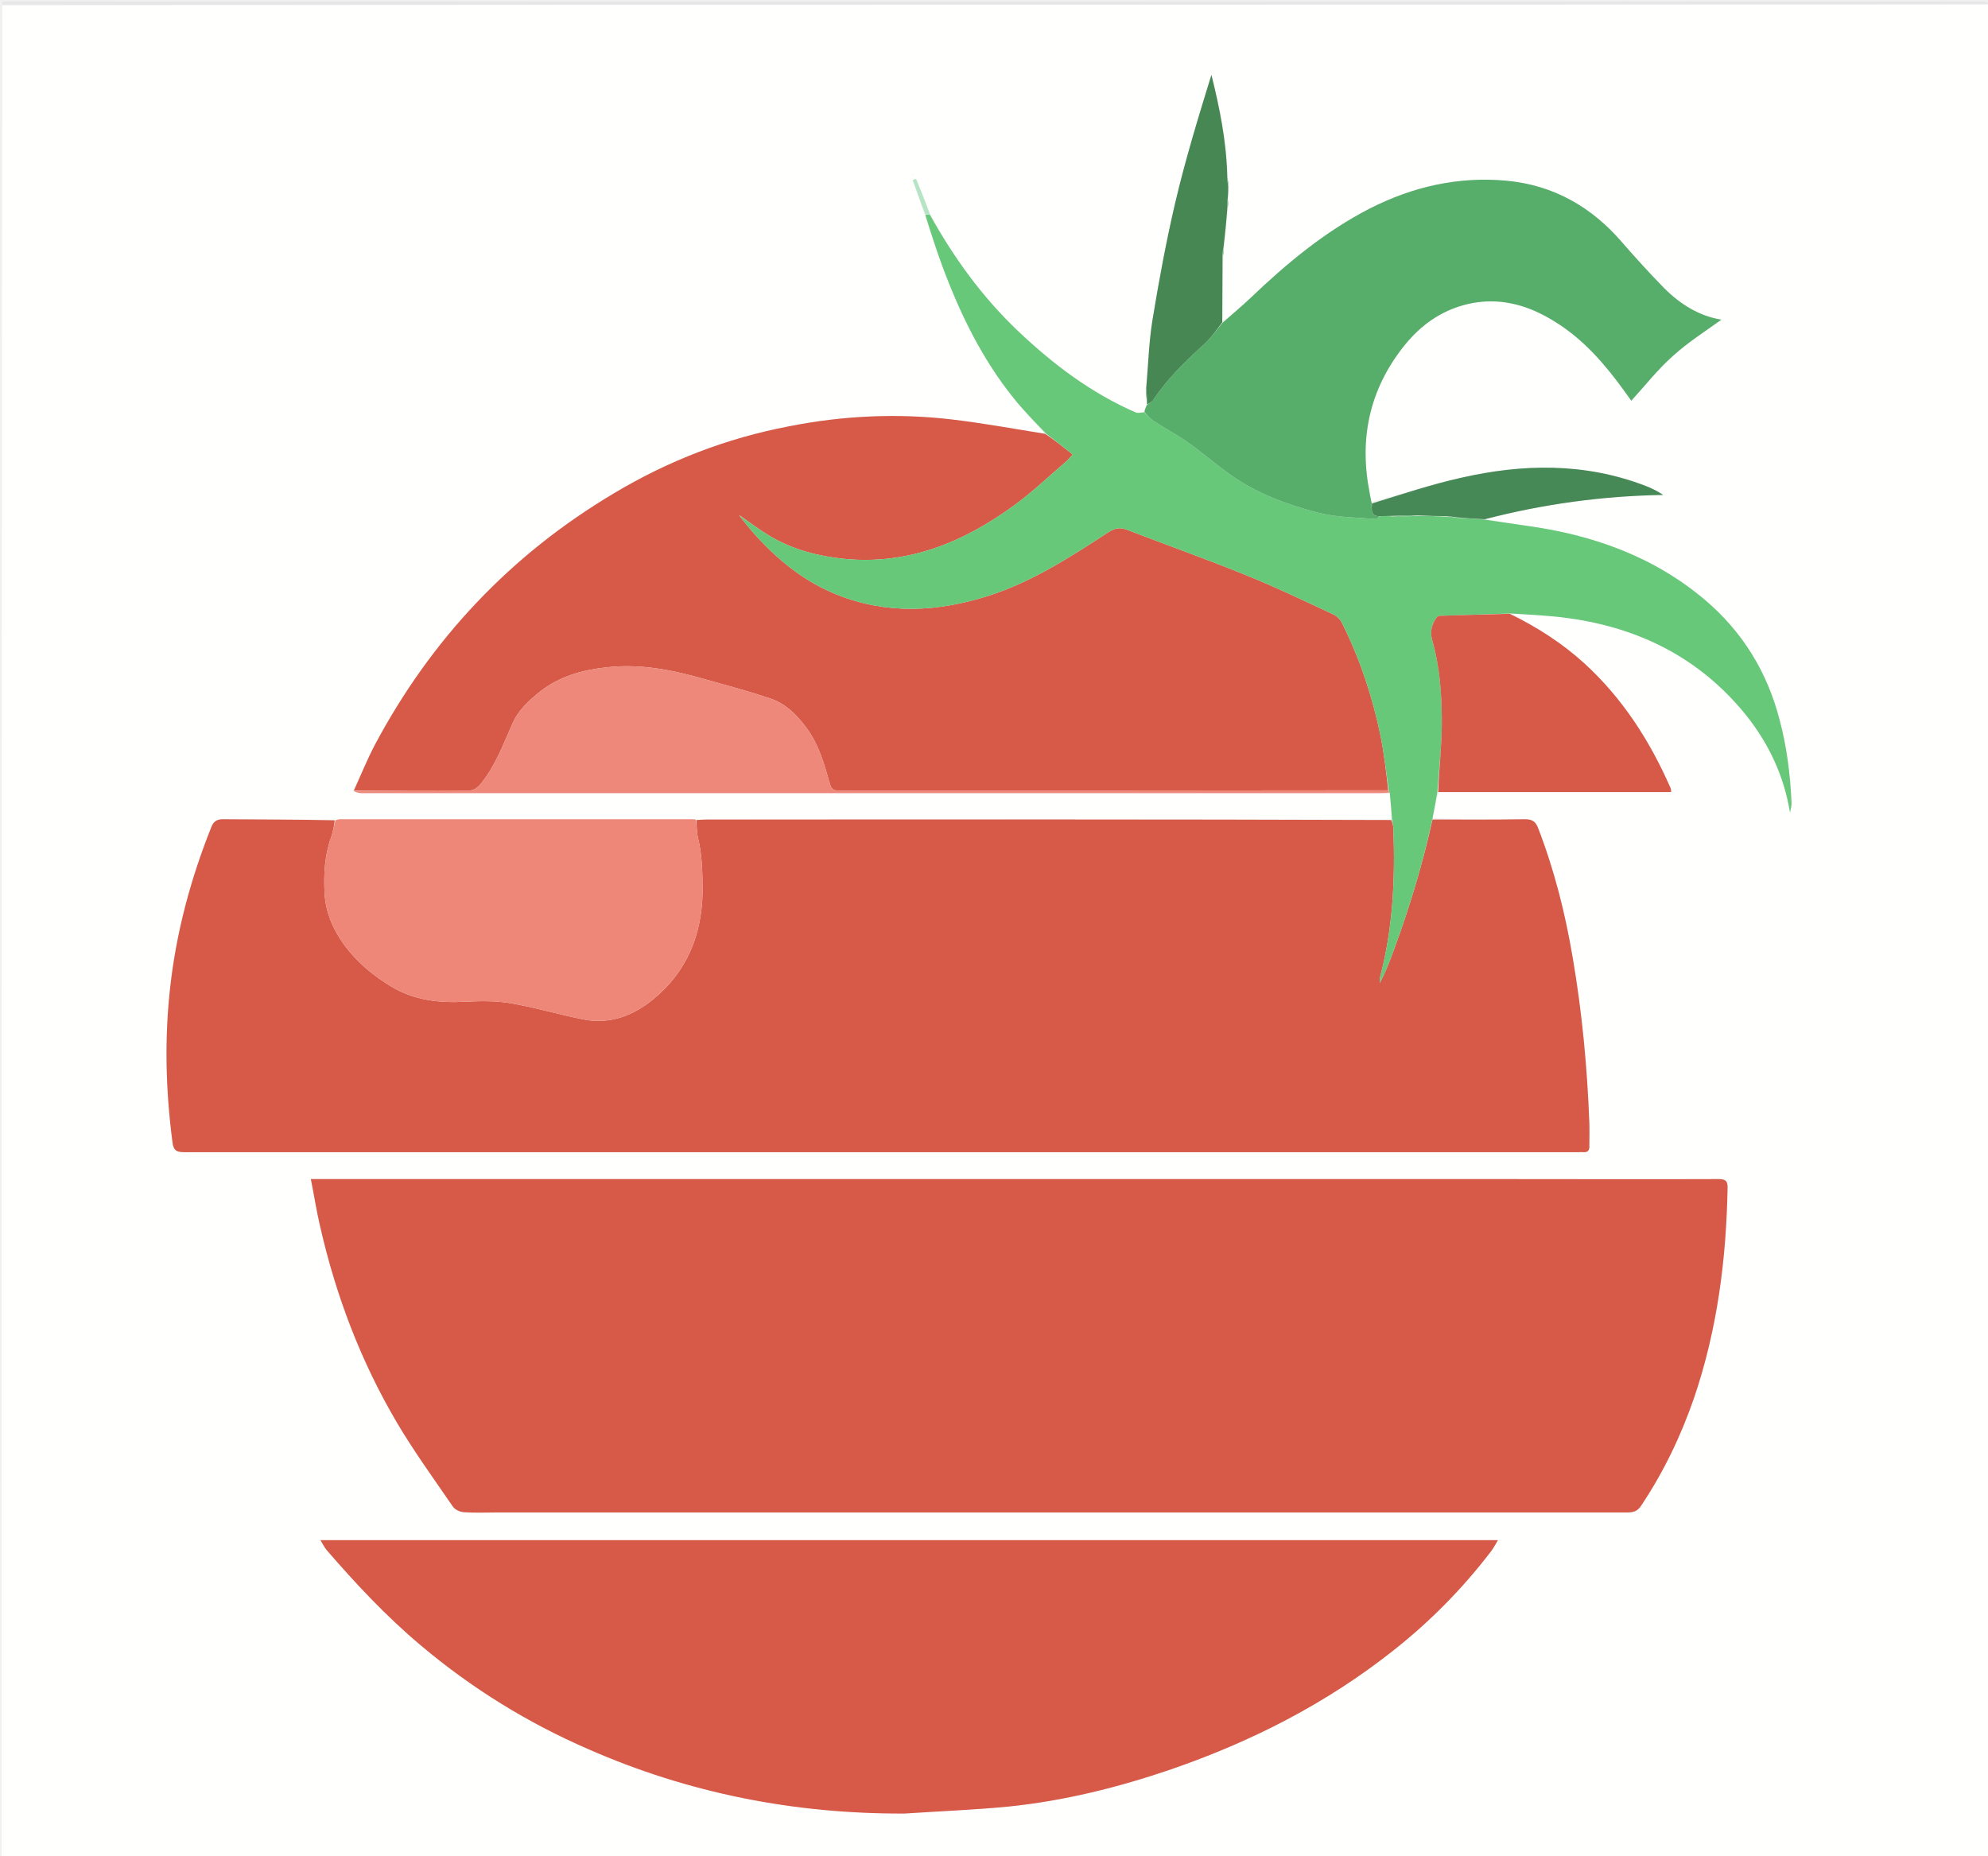
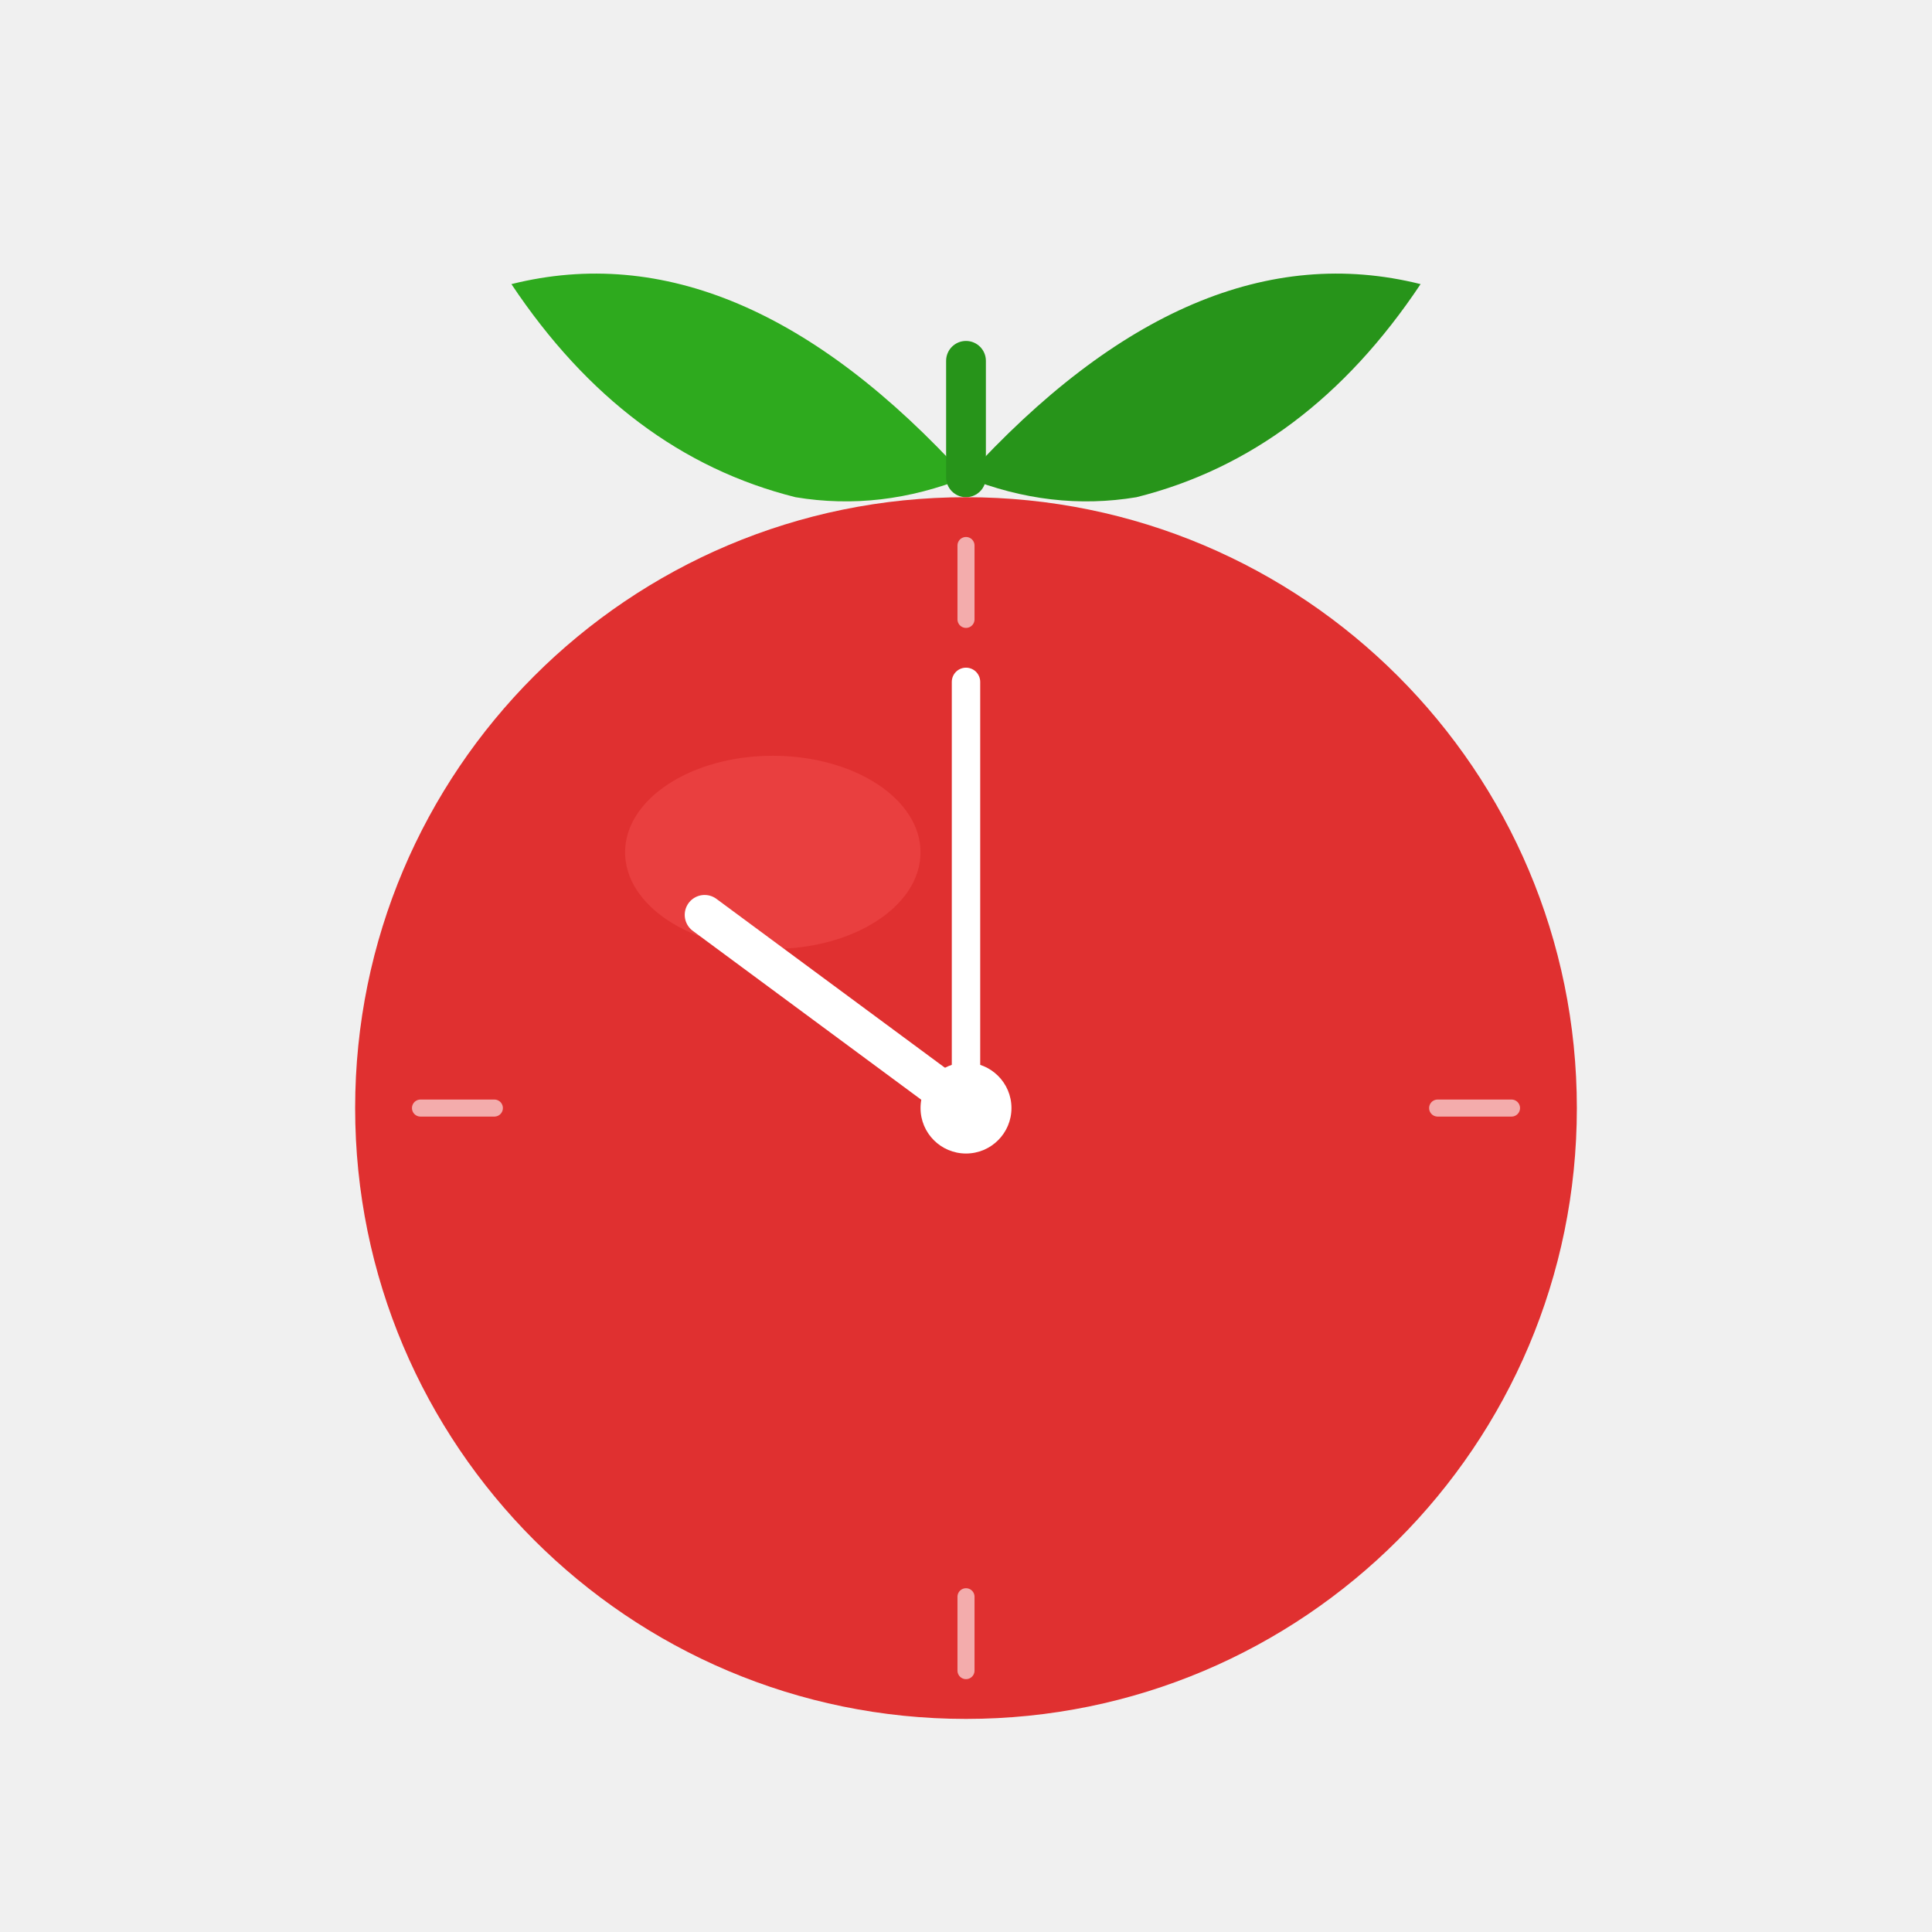
- <svg xmlns="http://www.w3.org/2000/svg" width="30px" height="28px" viewBox="0 0 30 28" version="1.1">
-   <g id="surface1">
-     <path style=" stroke:none;fill-rule:nonzero;fill:rgb(100%,100%,99.608%);fill-opacity:1;" d="M 30.023 0.07 C 30.023 9.387 30.023 18.703 30.023 28.023 C 20.027 28.023 10.027 28.023 0.023 28.023 C 0.023 18.715 0.023 9.402 0.035 0.082 C 10.039 0.07 20.031 0.07 30.023 0.07 M 18.539 2.98 C 18.535 2.922 18.535 2.867 18.543 2.793 C 18.535 2.75 18.531 2.711 18.527 2.645 C 18.508 2.133 18.406 1.633 18.281 1.129 C 18.082 1.773 17.887 2.41 17.734 3.062 C 17.598 3.645 17.488 4.238 17.391 4.832 C 17.336 5.168 17.328 5.516 17.285 5.871 C 17.293 5.945 17.301 6.016 17.305 6.094 C 17.305 6.094 17.309 6.102 17.297 6.109 C 17.289 6.145 17.277 6.18 17.254 6.219 C 17.219 6.223 17.176 6.238 17.145 6.227 C 16.469 5.934 15.895 5.5 15.363 4.996 C 14.824 4.484 14.391 3.887 14.035 3.223 C 13.965 3.047 13.895 2.875 13.824 2.699 C 13.809 2.703 13.793 2.711 13.773 2.715 C 13.836 2.891 13.895 3.062 13.957 3.258 C 14.047 3.512 14.129 3.77 14.223 4.023 C 14.488 4.734 14.816 5.41 15.293 6.004 C 15.441 6.191 15.613 6.363 15.758 6.543 C 15.289 6.469 14.82 6.383 14.348 6.328 C 13.527 6.234 12.711 6.273 11.902 6.434 C 10.965 6.613 10.086 6.953 9.27 7.441 C 7.711 8.367 6.508 9.641 5.656 11.242 C 5.539 11.465 5.445 11.699 5.328 11.941 C 5.371 11.953 5.414 11.969 5.457 11.969 C 10.555 11.969 15.652 11.969 20.754 11.969 C 20.824 11.969 20.895 11.969 20.977 11.98 C 20.988 12.109 20.996 12.238 20.984 12.363 C 17.551 12.363 14.117 12.367 10.684 12.367 C 10.625 12.367 10.566 12.371 10.488 12.363 C 10.477 12.363 10.465 12.363 10.453 12.363 C 8.68 12.363 6.91 12.363 5.141 12.363 C 5.113 12.363 5.086 12.371 5.039 12.367 C 4.477 12.367 3.918 12.367 3.359 12.363 C 3.266 12.363 3.219 12.402 3.188 12.484 C 2.879 13.258 2.664 14.055 2.57 14.883 C 2.48 15.668 2.5 16.449 2.602 17.23 C 2.617 17.359 2.66 17.387 2.781 17.387 C 9.797 17.387 16.809 17.387 23.824 17.387 C 23.848 17.387 23.871 17.383 23.895 17.387 C 23.961 17.391 23.988 17.359 23.984 17.293 C 23.984 17.18 23.988 17.066 23.984 16.949 C 23.953 16.113 23.875 15.281 23.734 14.457 C 23.621 13.785 23.457 13.133 23.211 12.496 C 23.172 12.395 23.121 12.363 23.012 12.363 C 22.547 12.371 22.082 12.367 21.617 12.344 C 21.645 12.211 21.668 12.082 21.715 11.953 C 22.883 11.953 24.047 11.953 25.219 11.953 C 25.215 11.918 25.215 11.902 25.211 11.895 C 24.898 11.18 24.484 10.535 23.906 10.008 C 23.57 9.703 23.191 9.461 22.805 9.254 C 23.102 9.277 23.402 9.289 23.695 9.332 C 24.758 9.484 25.656 9.938 26.344 10.785 C 26.691 11.219 26.922 11.707 27.012 12.262 C 27.023 12.215 27.035 12.164 27.035 12.117 C 27.016 11.691 26.965 11.273 26.855 10.863 C 26.668 10.137 26.293 9.531 25.727 9.051 C 24.949 8.395 24.031 8.07 23.035 7.934 C 22.824 7.902 22.609 7.871 22.418 7.832 C 23.293 7.605 24.188 7.484 25.098 7.469 C 25.012 7.41 24.922 7.367 24.832 7.332 C 23.918 6.98 22.98 6.996 22.043 7.211 C 21.59 7.312 21.148 7.461 20.691 7.574 C 20.684 7.527 20.676 7.48 20.668 7.434 C 20.508 6.621 20.664 5.883 21.18 5.23 C 21.453 4.883 21.801 4.648 22.238 4.57 C 22.695 4.492 23.105 4.625 23.484 4.867 C 23.902 5.129 24.219 5.496 24.508 5.895 C 24.547 5.949 24.586 6.004 24.617 6.047 C 24.832 5.812 25.02 5.57 25.246 5.371 C 25.469 5.168 25.727 5.004 25.977 4.824 C 25.641 4.77 25.355 4.59 25.117 4.352 C 24.898 4.129 24.688 3.898 24.484 3.664 C 24.02 3.121 23.441 2.793 22.734 2.727 C 22.008 2.66 21.32 2.816 20.668 3.148 C 19.992 3.496 19.414 3.977 18.867 4.5 C 18.73 4.629 18.586 4.75 18.445 4.852 C 18.445 4.52 18.449 4.188 18.465 3.844 C 18.465 3.816 18.465 3.789 18.473 3.742 C 18.488 3.531 18.508 3.324 18.539 3.105 C 18.535 3.07 18.535 3.035 18.539 2.98 M 22.676 17.793 C 16.691 17.793 10.703 17.793 4.691 17.793 C 4.742 18.047 4.777 18.281 4.832 18.512 C 5.07 19.555 5.445 20.543 5.988 21.465 C 6.246 21.902 6.547 22.316 6.836 22.738 C 6.867 22.781 6.941 22.816 7 22.82 C 7.168 22.832 7.336 22.824 7.508 22.824 C 13.184 22.824 18.863 22.824 24.539 22.824 C 24.633 22.824 24.703 22.816 24.762 22.727 C 25.102 22.219 25.367 21.668 25.566 21.09 C 25.914 20.066 26.051 19.004 26.07 17.922 C 26.074 17.809 26.023 17.793 25.93 17.793 C 24.855 17.797 23.777 17.793 22.676 17.793 M 13.664 27.367 C 14.184 27.332 14.703 27.312 15.219 27.262 C 16.059 27.176 16.875 26.973 17.676 26.699 C 18.887 26.281 20.016 25.707 21.027 24.906 C 21.582 24.469 22.074 23.969 22.504 23.406 C 22.539 23.359 22.566 23.305 22.605 23.242 C 16.672 23.242 10.762 23.242 4.836 23.242 C 4.871 23.301 4.895 23.348 4.926 23.387 C 5.367 23.898 5.828 24.391 6.348 24.828 C 7.117 25.477 7.965 26 8.883 26.398 C 10.398 27.062 11.988 27.375 13.664 27.367 M 13.781 2.613 C 13.781 2.625 13.777 2.633 13.777 2.645 C 13.781 2.637 13.785 2.629 13.781 2.613 Z M 13.781 2.613 " />
-     <path style=" stroke:none;fill-rule:nonzero;fill:rgb(90.196%,90.196%,90.196%);fill-opacity:1;" d="M 30.023 0.059 C 20.031 0.07 10.039 0.07 0.035 0.07 C 0.031 0.055 0.035 0.027 0.047 0.027 C 0.074 0.02 0.102 0.023 0.129 0.023 C 10.059 0.023 19.988 0.023 29.918 0.023 C 29.953 0.023 29.988 0.039 30.023 0.059 Z M 30.023 0.059 " />
-     <path style=" stroke:none;fill-rule:nonzero;fill:rgb(84.314%,34.902%,27.843%);fill-opacity:1;" d="M 22.688 17.793 C 23.777 17.793 24.855 17.797 25.93 17.793 C 26.023 17.793 26.074 17.809 26.07 17.922 C 26.051 19.004 25.914 20.066 25.566 21.09 C 25.367 21.668 25.102 22.219 24.762 22.727 C 24.703 22.816 24.633 22.824 24.539 22.824 C 18.863 22.824 13.184 22.824 7.508 22.824 C 7.336 22.824 7.168 22.832 7 22.82 C 6.941 22.816 6.867 22.781 6.836 22.738 C 6.547 22.316 6.246 21.902 5.988 21.465 C 5.445 20.543 5.07 19.555 4.832 18.512 C 4.777 18.281 4.742 18.047 4.691 17.793 C 10.703 17.793 16.691 17.793 22.688 17.793 Z M 22.688 17.793 " />
-     <path style=" stroke:none;fill-rule:nonzero;fill:rgb(84.314%,34.902%,27.843%);fill-opacity:1;" d="M 10.508 12.375 C 10.566 12.371 10.625 12.367 10.684 12.367 C 14.117 12.367 17.551 12.363 20.996 12.375 C 21.016 12.426 21.027 12.469 21.027 12.512 C 21.055 13.262 21.02 14.008 20.828 14.738 C 20.82 14.77 20.824 14.805 20.82 14.836 C 20.91 14.672 20.973 14.5 21.035 14.332 C 21.273 13.688 21.469 13.035 21.617 12.367 C 22.082 12.367 22.547 12.371 23.012 12.363 C 23.121 12.363 23.172 12.395 23.211 12.496 C 23.457 13.133 23.621 13.785 23.734 14.457 C 23.875 15.281 23.953 16.113 23.984 16.949 C 23.988 17.066 23.984 17.18 23.984 17.293 C 23.988 17.359 23.961 17.391 23.895 17.387 C 23.871 17.383 23.848 17.387 23.824 17.387 C 16.809 17.387 9.797 17.387 2.781 17.387 C 2.66 17.387 2.617 17.359 2.602 17.23 C 2.5 16.449 2.48 15.668 2.57 14.883 C 2.664 14.055 2.879 13.258 3.188 12.484 C 3.219 12.402 3.266 12.363 3.359 12.363 C 3.918 12.367 4.477 12.367 5.051 12.379 C 5.043 12.469 5.023 12.555 4.996 12.637 C 4.898 12.91 4.883 13.195 4.898 13.48 C 4.914 13.77 5.027 14.027 5.191 14.254 C 5.383 14.516 5.629 14.723 5.91 14.891 C 6.258 15.098 6.633 15.137 7.023 15.117 C 7.246 15.105 7.473 15.102 7.691 15.137 C 8.062 15.199 8.43 15.309 8.801 15.383 C 9.203 15.465 9.559 15.324 9.855 15.082 C 10.359 14.672 10.594 14.113 10.602 13.457 C 10.602 13.18 10.598 12.906 10.531 12.633 C 10.512 12.551 10.516 12.461 10.508 12.375 Z M 10.508 12.375 " />
-     <path style=" stroke:none;fill-rule:nonzero;fill:rgb(84.314%,34.902%,27.843%);fill-opacity:1;" d="M 13.652 27.367 C 11.988 27.375 10.398 27.062 8.883 26.398 C 7.965 26 7.117 25.477 6.348 24.828 C 5.828 24.391 5.367 23.898 4.926 23.387 C 4.895 23.348 4.871 23.301 4.836 23.242 C 10.762 23.242 16.672 23.242 22.605 23.242 C 22.566 23.305 22.539 23.359 22.504 23.406 C 22.074 23.969 21.582 24.469 21.027 24.906 C 20.016 25.707 18.887 26.281 17.676 26.699 C 16.875 26.973 16.059 27.176 15.219 27.262 C 14.703 27.312 14.184 27.332 13.652 27.367 Z M 13.652 27.367 " />
-     <path style=" stroke:none;fill-rule:nonzero;fill:rgb(84.314%,34.902%,27.843%);fill-opacity:1;" d="M 5.34 11.93 C 5.445 11.699 5.539 11.465 5.656 11.242 C 6.508 9.641 7.711 8.367 9.27 7.441 C 10.086 6.953 10.965 6.613 11.902 6.434 C 12.711 6.273 13.527 6.234 14.348 6.328 C 14.82 6.383 15.289 6.469 15.773 6.547 C 15.922 6.648 16.051 6.75 16.188 6.859 C 16.152 6.895 16.129 6.926 16.102 6.953 C 15.84 7.176 15.594 7.414 15.316 7.617 C 14.555 8.176 13.719 8.527 12.746 8.434 C 12.348 8.395 11.973 8.297 11.625 8.094 C 11.469 8 11.32 7.891 11.168 7.781 C 11.164 7.781 11.16 7.781 11.156 7.781 C 11.16 7.781 11.164 7.785 11.168 7.793 C 11.262 7.914 11.352 8.027 11.453 8.133 C 11.789 8.492 12.168 8.789 12.629 8.973 C 13.387 9.277 14.152 9.234 14.914 8.992 C 15.574 8.781 16.152 8.406 16.727 8.031 C 16.816 7.973 16.898 7.953 17 7.992 C 17.594 8.219 18.195 8.434 18.785 8.672 C 19.234 8.852 19.672 9.062 20.109 9.266 C 20.168 9.289 20.227 9.348 20.254 9.406 C 20.523 9.945 20.711 10.512 20.832 11.098 C 20.887 11.371 20.918 11.652 20.949 11.926 C 18.18 11.93 15.418 11.93 12.66 11.93 C 12.578 11.93 12.547 11.91 12.523 11.828 C 12.438 11.527 12.355 11.223 12.156 10.965 C 12.012 10.773 11.84 10.609 11.609 10.535 C 11.293 10.43 10.973 10.344 10.652 10.254 C 10.164 10.113 9.672 10.012 9.156 10.07 C 8.793 10.109 8.449 10.203 8.152 10.434 C 7.984 10.57 7.824 10.711 7.734 10.918 C 7.594 11.23 7.477 11.555 7.258 11.824 C 7.199 11.895 7.148 11.934 7.051 11.93 C 6.48 11.926 5.91 11.93 5.34 11.93 Z M 5.34 11.93 " />
-     <path style=" stroke:none;fill-rule:nonzero;fill:rgb(40.392%,78.431%,47.843%);fill-opacity:1;" d="M 20.957 11.926 C 20.918 11.652 20.887 11.371 20.832 11.098 C 20.711 10.512 20.523 9.945 20.254 9.406 C 20.227 9.348 20.168 9.289 20.109 9.266 C 19.672 9.062 19.234 8.852 18.785 8.672 C 18.195 8.434 17.594 8.219 17 7.992 C 16.898 7.953 16.816 7.973 16.727 8.031 C 16.152 8.406 15.574 8.781 14.914 8.992 C 14.152 9.234 13.387 9.277 12.629 8.973 C 12.168 8.789 11.789 8.492 11.453 8.133 C 11.352 8.027 11.262 7.914 11.168 7.793 C 11.168 7.785 11.168 7.785 11.168 7.785 C 11.32 7.891 11.469 8 11.625 8.094 C 11.973 8.297 12.348 8.395 12.746 8.434 C 13.719 8.527 14.555 8.176 15.316 7.617 C 15.594 7.414 15.84 7.176 16.102 6.953 C 16.129 6.926 16.152 6.895 16.188 6.859 C 16.051 6.75 15.922 6.648 15.785 6.543 C 15.613 6.363 15.441 6.191 15.293 6.004 C 14.816 5.41 14.488 4.734 14.223 4.023 C 14.129 3.77 14.047 3.512 13.965 3.246 C 13.992 3.234 14.012 3.238 14.031 3.238 C 14.391 3.887 14.824 4.484 15.363 4.996 C 15.895 5.5 16.469 5.934 17.145 6.227 C 17.176 6.238 17.219 6.223 17.266 6.223 C 17.32 6.273 17.363 6.324 17.418 6.359 C 17.59 6.469 17.77 6.566 17.938 6.684 C 18.145 6.832 18.344 7.004 18.551 7.152 C 18.957 7.445 19.414 7.613 19.895 7.738 C 20.18 7.809 20.473 7.809 20.762 7.832 C 20.781 7.832 20.801 7.805 20.832 7.789 C 20.898 7.789 20.953 7.785 21.016 7.793 C 21.145 7.797 21.266 7.789 21.398 7.785 C 21.551 7.785 21.695 7.789 21.836 7.797 C 21.879 7.809 21.918 7.809 21.965 7.812 C 22.117 7.82 22.254 7.828 22.395 7.84 C 22.609 7.871 22.824 7.902 23.035 7.934 C 24.031 8.07 24.949 8.395 25.727 9.051 C 26.293 9.531 26.668 10.137 26.855 10.863 C 26.965 11.273 27.016 11.691 27.035 12.117 C 27.035 12.164 27.023 12.215 27.012 12.262 C 26.922 11.707 26.691 11.219 26.344 10.785 C 25.656 9.938 24.758 9.484 23.695 9.332 C 23.402 9.289 23.102 9.277 22.789 9.258 C 22.422 9.273 22.074 9.281 21.727 9.293 C 21.707 9.293 21.684 9.312 21.672 9.328 C 21.609 9.426 21.578 9.523 21.609 9.645 C 21.727 10.051 21.758 10.477 21.758 10.898 C 21.758 11.25 21.715 11.598 21.691 11.949 C 21.668 12.082 21.645 12.211 21.617 12.355 C 21.469 13.035 21.273 13.688 21.035 14.332 C 20.973 14.5 20.91 14.672 20.82 14.836 C 20.824 14.805 20.82 14.77 20.828 14.738 C 21.02 14.008 21.055 13.262 21.027 12.512 C 21.027 12.469 21.016 12.426 21.008 12.375 C 20.996 12.238 20.988 12.109 20.973 11.969 C 20.961 11.945 20.961 11.938 20.957 11.926 Z M 20.957 11.926 " />
-     <path style=" stroke:none;fill-rule:nonzero;fill:rgb(34.118%,67.843%,41.569%);fill-opacity:1;" d="M 20.824 7.789 C 20.801 7.805 20.781 7.832 20.762 7.832 C 20.473 7.809 20.18 7.809 19.895 7.738 C 19.414 7.613 18.957 7.445 18.551 7.152 C 18.344 7.004 18.145 6.832 17.938 6.684 C 17.77 6.566 17.59 6.469 17.418 6.359 C 17.363 6.324 17.32 6.273 17.27 6.219 C 17.277 6.18 17.289 6.145 17.312 6.105 C 17.352 6.078 17.383 6.066 17.398 6.043 C 17.617 5.711 17.898 5.441 18.191 5.176 C 18.285 5.086 18.359 4.977 18.445 4.875 C 18.586 4.75 18.73 4.629 18.867 4.5 C 19.414 3.977 19.992 3.496 20.668 3.148 C 21.32 2.816 22.008 2.66 22.734 2.727 C 23.441 2.793 24.02 3.121 24.484 3.664 C 24.688 3.898 24.898 4.129 25.117 4.352 C 25.355 4.59 25.641 4.77 25.977 4.824 C 25.727 5.004 25.469 5.168 25.246 5.371 C 25.02 5.57 24.832 5.812 24.617 6.047 C 24.586 6.004 24.547 5.949 24.508 5.895 C 24.219 5.496 23.902 5.129 23.484 4.867 C 23.105 4.625 22.695 4.492 22.238 4.57 C 21.801 4.648 21.453 4.883 21.18 5.23 C 20.664 5.883 20.508 6.621 20.668 7.434 C 20.676 7.48 20.684 7.527 20.699 7.59 C 20.699 7.699 20.68 7.797 20.824 7.789 Z M 20.824 7.789 " />
-     <path style=" stroke:none;fill-rule:nonzero;fill:rgb(93.725%,52.941%,47.451%);fill-opacity:1;" d="M 10.5 12.371 C 10.516 12.461 10.512 12.551 10.531 12.633 C 10.598 12.906 10.602 13.18 10.602 13.457 C 10.594 14.113 10.359 14.672 9.855 15.082 C 9.559 15.324 9.203 15.465 8.801 15.383 C 8.43 15.309 8.062 15.199 7.691 15.137 C 7.473 15.102 7.246 15.105 7.023 15.117 C 6.633 15.137 6.258 15.098 5.91 14.891 C 5.629 14.723 5.383 14.516 5.191 14.254 C 5.027 14.027 4.914 13.77 4.898 13.48 C 4.883 13.195 4.898 12.91 4.996 12.637 C 5.023 12.555 5.043 12.469 5.062 12.379 C 5.086 12.371 5.113 12.363 5.141 12.363 C 6.91 12.363 8.68 12.363 10.453 12.363 C 10.465 12.363 10.477 12.363 10.5 12.371 Z M 10.5 12.371 " />
-     <path style=" stroke:none;fill-rule:nonzero;fill:rgb(93.333%,53.333%,47.843%);fill-opacity:1;" d="M 20.949 11.926 C 20.961 11.938 20.961 11.945 20.965 11.961 C 20.895 11.969 20.824 11.969 20.754 11.969 C 15.652 11.969 10.555 11.969 5.457 11.969 C 5.414 11.969 5.371 11.953 5.332 11.934 C 5.91 11.93 6.48 11.926 7.051 11.93 C 7.148 11.934 7.199 11.895 7.258 11.824 C 7.477 11.555 7.594 11.23 7.734 10.918 C 7.824 10.711 7.984 10.57 8.152 10.434 C 8.449 10.203 8.793 10.109 9.156 10.07 C 9.672 10.012 10.164 10.113 10.652 10.254 C 10.973 10.344 11.293 10.43 11.609 10.535 C 11.84 10.609 12.012 10.773 12.156 10.965 C 12.355 11.223 12.438 11.527 12.523 11.828 C 12.547 11.91 12.578 11.93 12.66 11.93 C 15.418 11.93 18.18 11.93 20.949 11.926 Z M 20.949 11.926 " />
-     <path style=" stroke:none;fill-rule:nonzero;fill:rgb(84.314%,34.902%,28.235%);fill-opacity:1;" d="M 21.703 11.953 C 21.715 11.598 21.758 11.25 21.758 10.898 C 21.758 10.477 21.727 10.051 21.609 9.645 C 21.578 9.523 21.609 9.426 21.672 9.328 C 21.684 9.312 21.707 9.293 21.727 9.293 C 22.074 9.281 22.422 9.273 22.781 9.262 C 23.191 9.461 23.57 9.703 23.906 10.008 C 24.484 10.535 24.898 11.18 25.211 11.895 C 25.215 11.902 25.215 11.918 25.219 11.953 C 24.047 11.953 22.883 11.953 21.703 11.953 Z M 21.703 11.953 " />
-     <path style=" stroke:none;fill-rule:nonzero;fill:rgb(27.451%,52.941%,32.941%);fill-opacity:1;" d="M 18.445 4.863 C 18.359 4.977 18.285 5.086 18.191 5.176 C 17.898 5.441 17.617 5.711 17.398 6.043 C 17.383 6.066 17.352 6.078 17.316 6.098 C 17.309 6.102 17.305 6.094 17.309 6.082 C 17.309 5.996 17.305 5.926 17.297 5.859 C 17.328 5.516 17.336 5.168 17.391 4.832 C 17.488 4.238 17.598 3.645 17.734 3.062 C 17.887 2.41 18.082 1.773 18.281 1.129 C 18.406 1.633 18.508 2.133 18.52 2.664 C 18.52 2.723 18.527 2.766 18.535 2.812 C 18.535 2.867 18.535 2.922 18.527 2.992 C 18.52 3.043 18.523 3.082 18.523 3.117 C 18.508 3.324 18.488 3.531 18.461 3.754 C 18.449 3.797 18.449 3.824 18.449 3.855 C 18.449 4.188 18.445 4.52 18.445 4.863 Z M 18.445 4.863 " />
-     <path style=" stroke:none;fill-rule:nonzero;fill:rgb(27.843%,53.725%,33.725%);fill-opacity:1;" d="M 20.832 7.789 C 20.68 7.797 20.699 7.699 20.703 7.598 C 21.148 7.461 21.59 7.312 22.043 7.211 C 22.98 6.996 23.918 6.98 24.832 7.332 C 24.922 7.367 25.012 7.41 25.098 7.469 C 24.188 7.484 23.293 7.605 22.406 7.836 C 22.254 7.828 22.117 7.82 21.961 7.805 C 21.906 7.793 21.871 7.793 21.836 7.789 C 21.695 7.789 21.551 7.785 21.391 7.777 C 21.254 7.777 21.133 7.781 21.008 7.785 C 20.953 7.785 20.898 7.789 20.832 7.789 Z M 20.832 7.789 " />
-     <path style=" stroke:none;fill-rule:nonzero;fill:rgb(70.98%,89.804%,76.863%);fill-opacity:1;" d="M 14.031 3.23 C 14.012 3.238 13.992 3.234 13.965 3.234 C 13.895 3.062 13.836 2.891 13.773 2.715 C 13.793 2.711 13.809 2.703 13.824 2.699 C 13.895 2.875 13.965 3.047 14.031 3.23 Z M 14.031 3.23 " />
-     <path style=" stroke:none;fill-rule:nonzero;fill:rgb(34.118%,67.843%,41.569%);fill-opacity:1;" d="M 17.293 5.867 C 17.305 5.926 17.309 5.996 17.309 6.078 C 17.301 6.016 17.293 5.945 17.293 5.867 Z M 17.293 5.867 " />
-     <path style=" stroke:none;fill-rule:nonzero;fill:rgb(34.118%,67.843%,41.569%);fill-opacity:1;" d="M 18.539 2.801 C 18.527 2.766 18.52 2.723 18.516 2.672 C 18.531 2.711 18.535 2.75 18.539 2.801 Z M 18.539 2.801 " />
-     <path style=" stroke:none;fill-rule:nonzero;fill:rgb(34.118%,67.843%,41.569%);fill-opacity:1;" d="M 18.531 3.113 C 18.523 3.082 18.52 3.043 18.523 3.004 C 18.535 3.035 18.535 3.07 18.531 3.113 Z M 18.531 3.113 " />
-     <path style=" stroke:none;fill-rule:nonzero;fill:rgb(34.118%,67.843%,41.569%);fill-opacity:1;" d="M 18.457 3.852 C 18.449 3.824 18.449 3.797 18.457 3.762 C 18.465 3.789 18.465 3.816 18.457 3.852 Z M 18.457 3.852 " />
-     <path style=" stroke:none;fill-rule:nonzero;fill:rgb(70.98%,89.804%,76.863%);fill-opacity:1;" d="M 13.785 2.617 C 13.785 2.629 13.781 2.637 13.777 2.645 C 13.777 2.633 13.781 2.625 13.785 2.617 Z M 13.785 2.617 " />
-     <path style=" stroke:none;fill-rule:nonzero;fill:rgb(40.392%,78.431%,47.843%);fill-opacity:1;" d="M 11.168 7.785 C 11.164 7.785 11.16 7.781 11.156 7.781 C 11.16 7.781 11.164 7.781 11.168 7.781 C 11.168 7.785 11.168 7.785 11.168 7.785 Z M 11.168 7.785 " />
-     <path style=" stroke:none;fill-rule:nonzero;fill:rgb(34.118%,67.843%,41.569%);fill-opacity:1;" d="M 21.016 7.793 C 21.133 7.781 21.254 7.777 21.383 7.777 C 21.266 7.789 21.145 7.797 21.016 7.793 Z M 21.016 7.793 " />
-     <path style=" stroke:none;fill-rule:nonzero;fill:rgb(34.118%,67.843%,41.569%);fill-opacity:1;" d="M 21.836 7.797 C 21.871 7.793 21.906 7.793 21.949 7.805 C 21.918 7.809 21.879 7.809 21.836 7.797 Z M 21.836 7.797 " />
+ <svg xmlns="http://www.w3.org/2000/svg" width="100%" viewBox="0 0 680 680" role="img" style="">
+   <path d="M340 168 Q260 80 180 100 Q220 160 280 175 Q310 180 340 168Z" fill="#2eaa1e" style="fill:rgb(46, 170, 30);stroke:none;color:rgb(0, 0, 0);stroke-width:1px;stroke-linecap:butt;stroke-linejoin:miter;opacity:1;font-family:&quot;Anthropic Sans&quot;, -apple-system, &quot;system-ui&quot;, &quot;Segoe UI&quot;, sans-serif;font-size:16px;font-weight:400;text-anchor:start;dominant-baseline:auto" />
+   <path d="M340 168 Q420 80 500 100 Q460 160 400 175 Q370 180 340 168Z" fill="#27941a" style="fill:rgb(39, 148, 26);stroke:none;color:rgb(0, 0, 0);stroke-width:1px;stroke-linecap:butt;stroke-linejoin:miter;opacity:1;font-family:&quot;Anthropic Sans&quot;, -apple-system, &quot;system-ui&quot;, &quot;Segoe UI&quot;, sans-serif;font-size:16px;font-weight:400;text-anchor:start;dominant-baseline:auto" />
+   <rect x="333" y="120" width="14" height="55" rx="7" fill="#27941a" style="fill:rgb(39, 148, 26);stroke:none;color:rgb(0, 0, 0);stroke-width:1px;stroke-linecap:butt;stroke-linejoin:miter;opacity:1;font-family:&quot;Anthropic Sans&quot;, -apple-system, &quot;system-ui&quot;, &quot;Segoe UI&quot;, sans-serif;font-size:16px;font-weight:400;text-anchor:start;dominant-baseline:auto" />
+   <circle cx="340" cy="390" r="215" fill="#e03030" style="fill:rgb(224, 48, 48);stroke:none;color:rgb(0, 0, 0);stroke-width:1px;stroke-linecap:butt;stroke-linejoin:miter;opacity:1;font-family:&quot;Anthropic Sans&quot;, -apple-system, &quot;system-ui&quot;, &quot;Segoe UI&quot;, sans-serif;font-size:16px;font-weight:400;text-anchor:start;dominant-baseline:auto" />
+   <ellipse cx="272" cy="300" rx="52" ry="34" fill="#ff6060" opacity="0.30" style="fill:rgb(255, 96, 96);stroke:none;color:rgb(0, 0, 0);stroke-width:1px;stroke-linecap:butt;stroke-linejoin:miter;opacity:0.3;font-family:&quot;Anthropic Sans&quot;, -apple-system, &quot;system-ui&quot;, &quot;Segoe UI&quot;, sans-serif;font-size:16px;font-weight:400;text-anchor:start;dominant-baseline:auto" />
+   <g stroke="#fff" stroke-width="6" stroke-linecap="round" opacity="0.6" style="fill:rgb(0, 0, 0);stroke:rgb(255, 255, 255);color:rgb(0, 0, 0);stroke-width:6px;stroke-linecap:round;stroke-linejoin:miter;opacity:0.6;font-family:&quot;Anthropic Sans&quot;, -apple-system, &quot;system-ui&quot;, &quot;Segoe UI&quot;, sans-serif;font-size:16px;font-weight:400;text-anchor:start;dominant-baseline:auto">
+     <line x1="340" y1="192" x2="340" y2="218" style="fill:rgb(0, 0, 0);stroke:rgb(255, 255, 255);color:rgb(0, 0, 0);stroke-width:6px;stroke-linecap:round;stroke-linejoin:miter;opacity:1;font-family:&quot;Anthropic Sans&quot;, -apple-system, &quot;system-ui&quot;, &quot;Segoe UI&quot;, sans-serif;font-size:16px;font-weight:400;text-anchor:start;dominant-baseline:auto" />
+     <line x1="532" y1="390" x2="506" y2="390" style="fill:rgb(0, 0, 0);stroke:rgb(255, 255, 255);color:rgb(0, 0, 0);stroke-width:6px;stroke-linecap:round;stroke-linejoin:miter;opacity:1;font-family:&quot;Anthropic Sans&quot;, -apple-system, &quot;system-ui&quot;, &quot;Segoe UI&quot;, sans-serif;font-size:16px;font-weight:400;text-anchor:start;dominant-baseline:auto" />
+     <line x1="340" y1="588" x2="340" y2="562" style="fill:rgb(0, 0, 0);stroke:rgb(255, 255, 255);color:rgb(0, 0, 0);stroke-width:6px;stroke-linecap:round;stroke-linejoin:miter;opacity:1;font-family:&quot;Anthropic Sans&quot;, -apple-system, &quot;system-ui&quot;, &quot;Segoe UI&quot;, sans-serif;font-size:16px;font-weight:400;text-anchor:start;dominant-baseline:auto" />
+     <line x1="148" y1="390" x2="174" y2="390" style="fill:rgb(0, 0, 0);stroke:rgb(255, 255, 255);color:rgb(0, 0, 0);stroke-width:6px;stroke-linecap:round;stroke-linejoin:miter;opacity:1;font-family:&quot;Anthropic Sans&quot;, -apple-system, &quot;system-ui&quot;, &quot;Segoe UI&quot;, sans-serif;font-size:16px;font-weight:400;text-anchor:start;dominant-baseline:auto" />
  </g>
+   <line x1="340" y1="390" x2="248" y2="322" stroke="white" stroke-width="14" stroke-linecap="round" style="fill:rgb(0, 0, 0);stroke:rgb(255, 255, 255);color:rgb(0, 0, 0);stroke-width:14px;stroke-linecap:round;stroke-linejoin:miter;opacity:1;font-family:&quot;Anthropic Sans&quot;, -apple-system, &quot;system-ui&quot;, &quot;Segoe UI&quot;, sans-serif;font-size:16px;font-weight:400;text-anchor:start;dominant-baseline:auto" />
+   <line x1="340" y1="390" x2="340" y2="240" stroke="white" stroke-width="10" stroke-linecap="round" style="fill:rgb(0, 0, 0);stroke:rgb(255, 255, 255);color:rgb(0, 0, 0);stroke-width:10px;stroke-linecap:round;stroke-linejoin:miter;opacity:1;font-family:&quot;Anthropic Sans&quot;, -apple-system, &quot;system-ui&quot;, &quot;Segoe UI&quot;, sans-serif;font-size:16px;font-weight:400;text-anchor:start;dominant-baseline:auto" />
+   <circle cx="340" cy="390" r="16" fill="white" style="fill:rgb(255, 255, 255);stroke:none;color:rgb(0, 0, 0);stroke-width:1px;stroke-linecap:butt;stroke-linejoin:miter;opacity:1;font-family:&quot;Anthropic Sans&quot;, -apple-system, &quot;system-ui&quot;, &quot;Segoe UI&quot;, sans-serif;font-size:16px;font-weight:400;text-anchor:start;dominant-baseline:auto" />
</svg>
